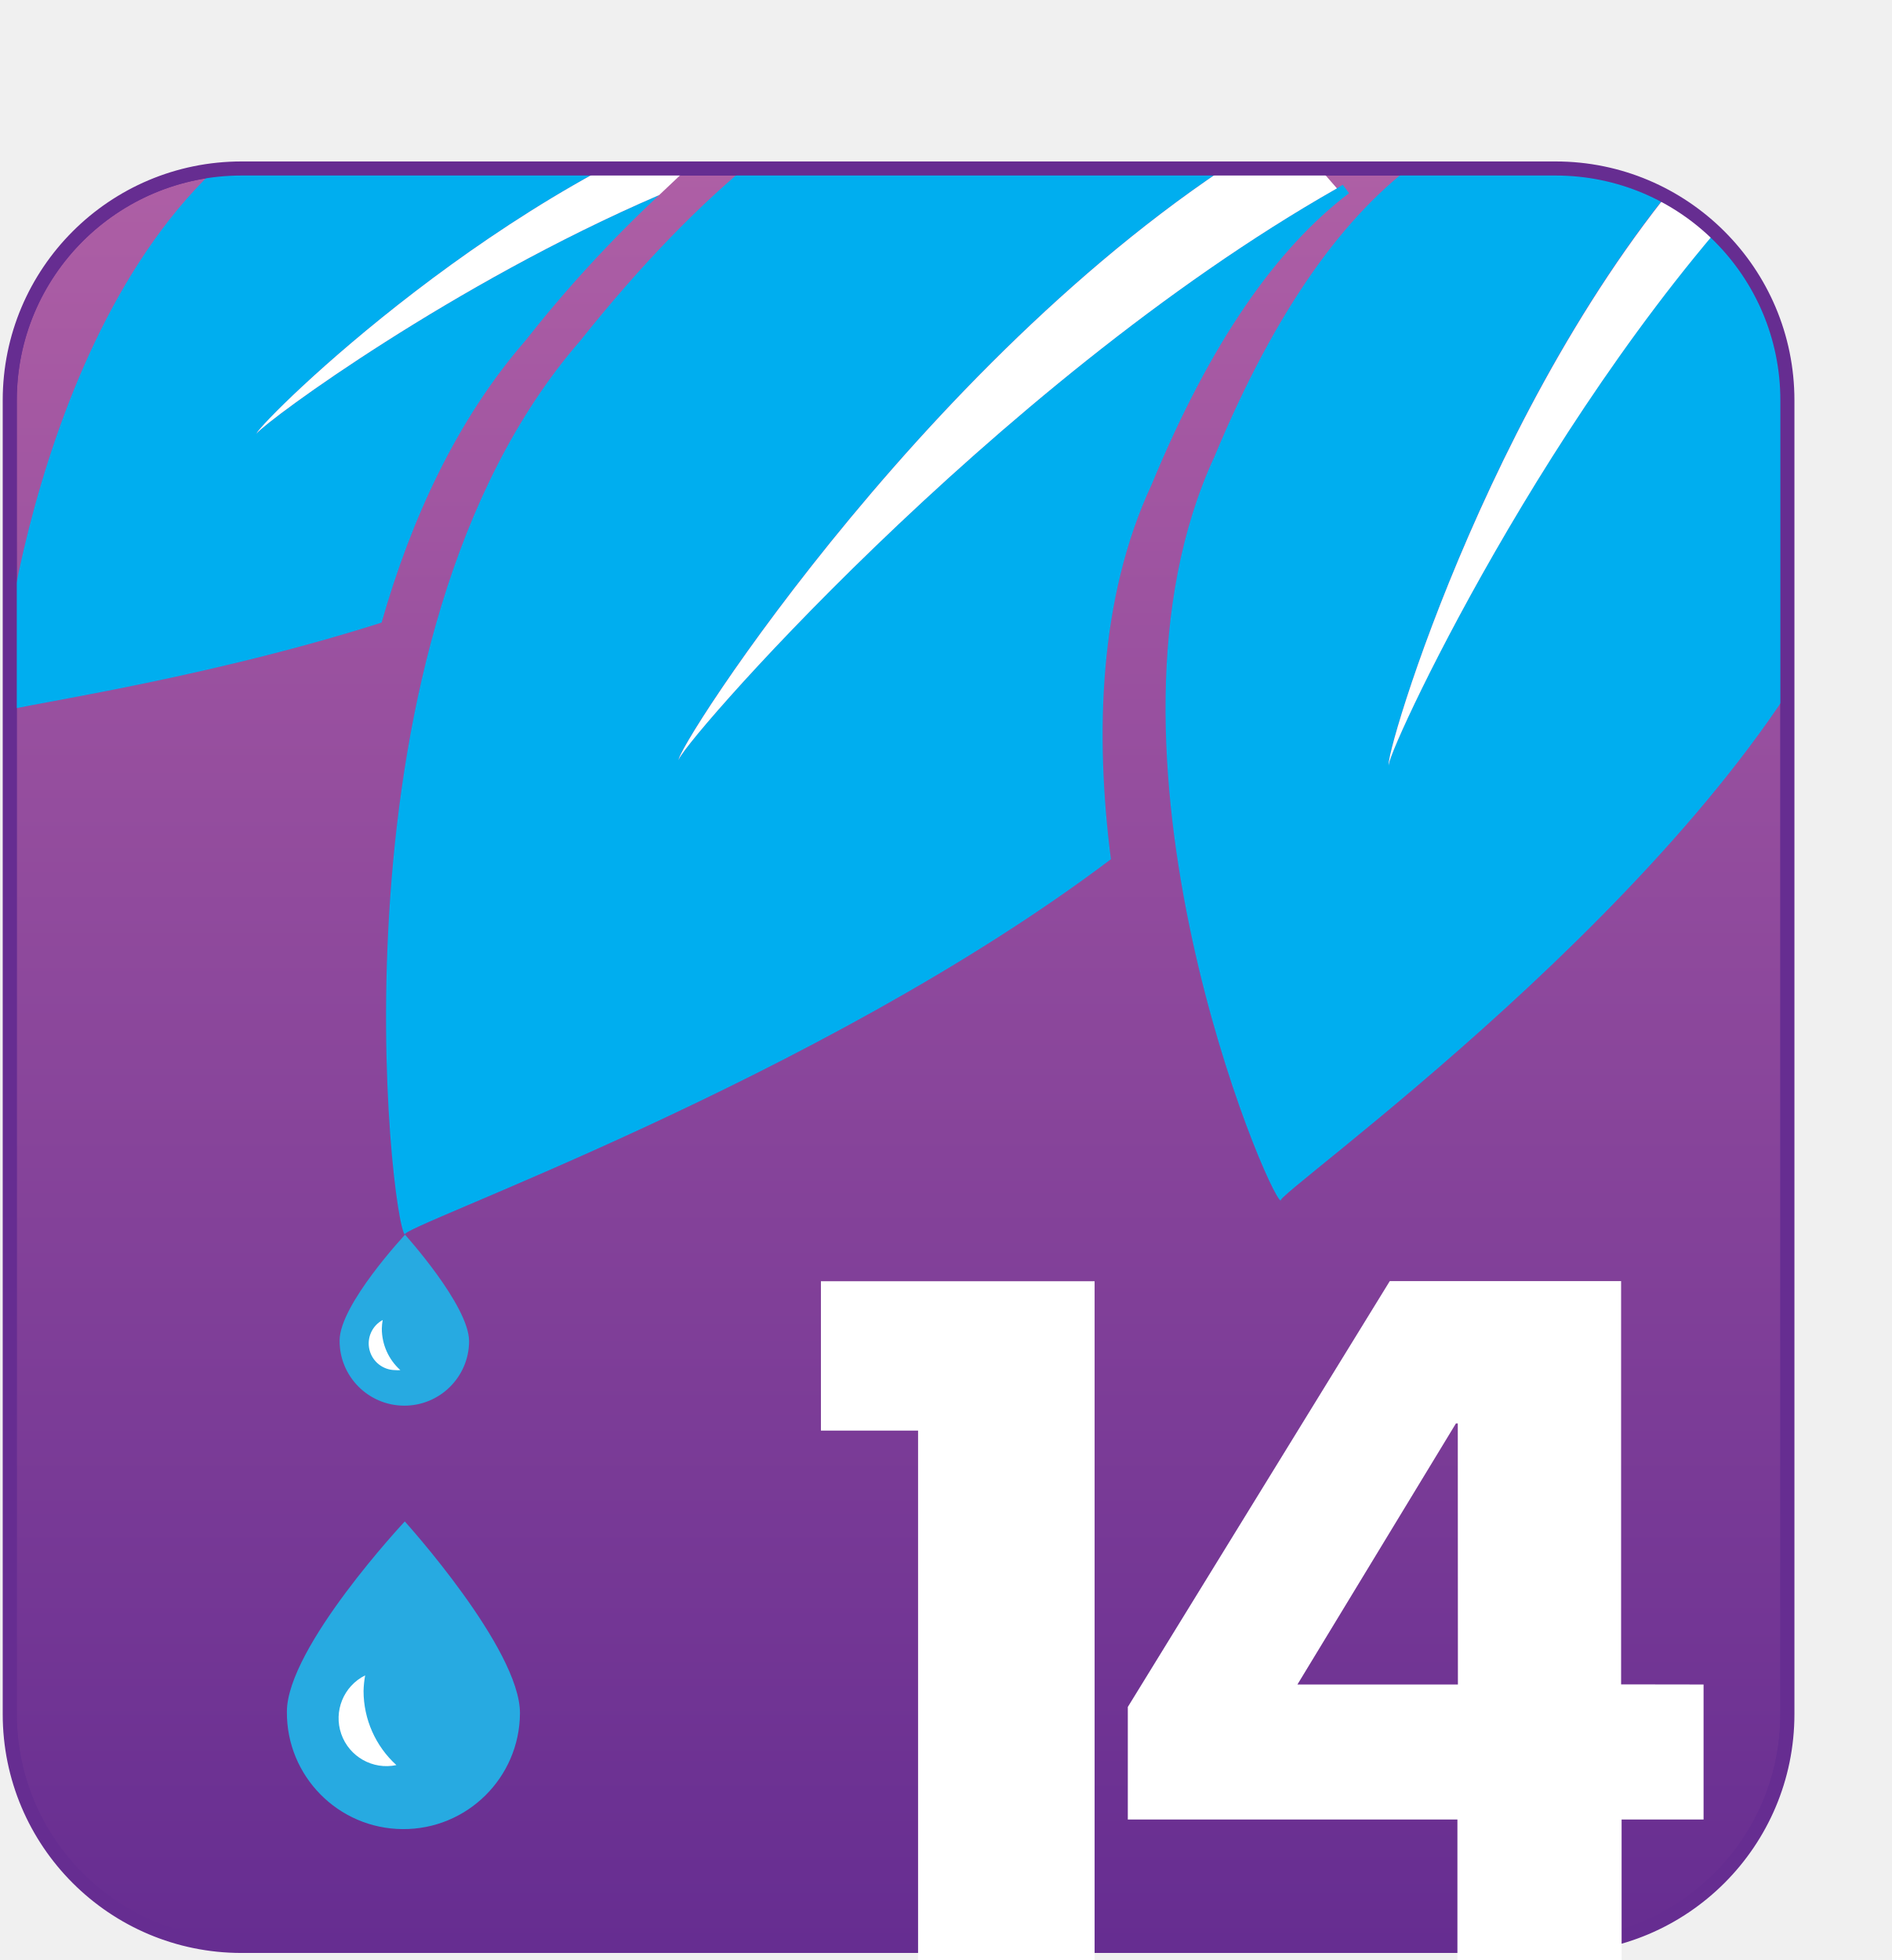
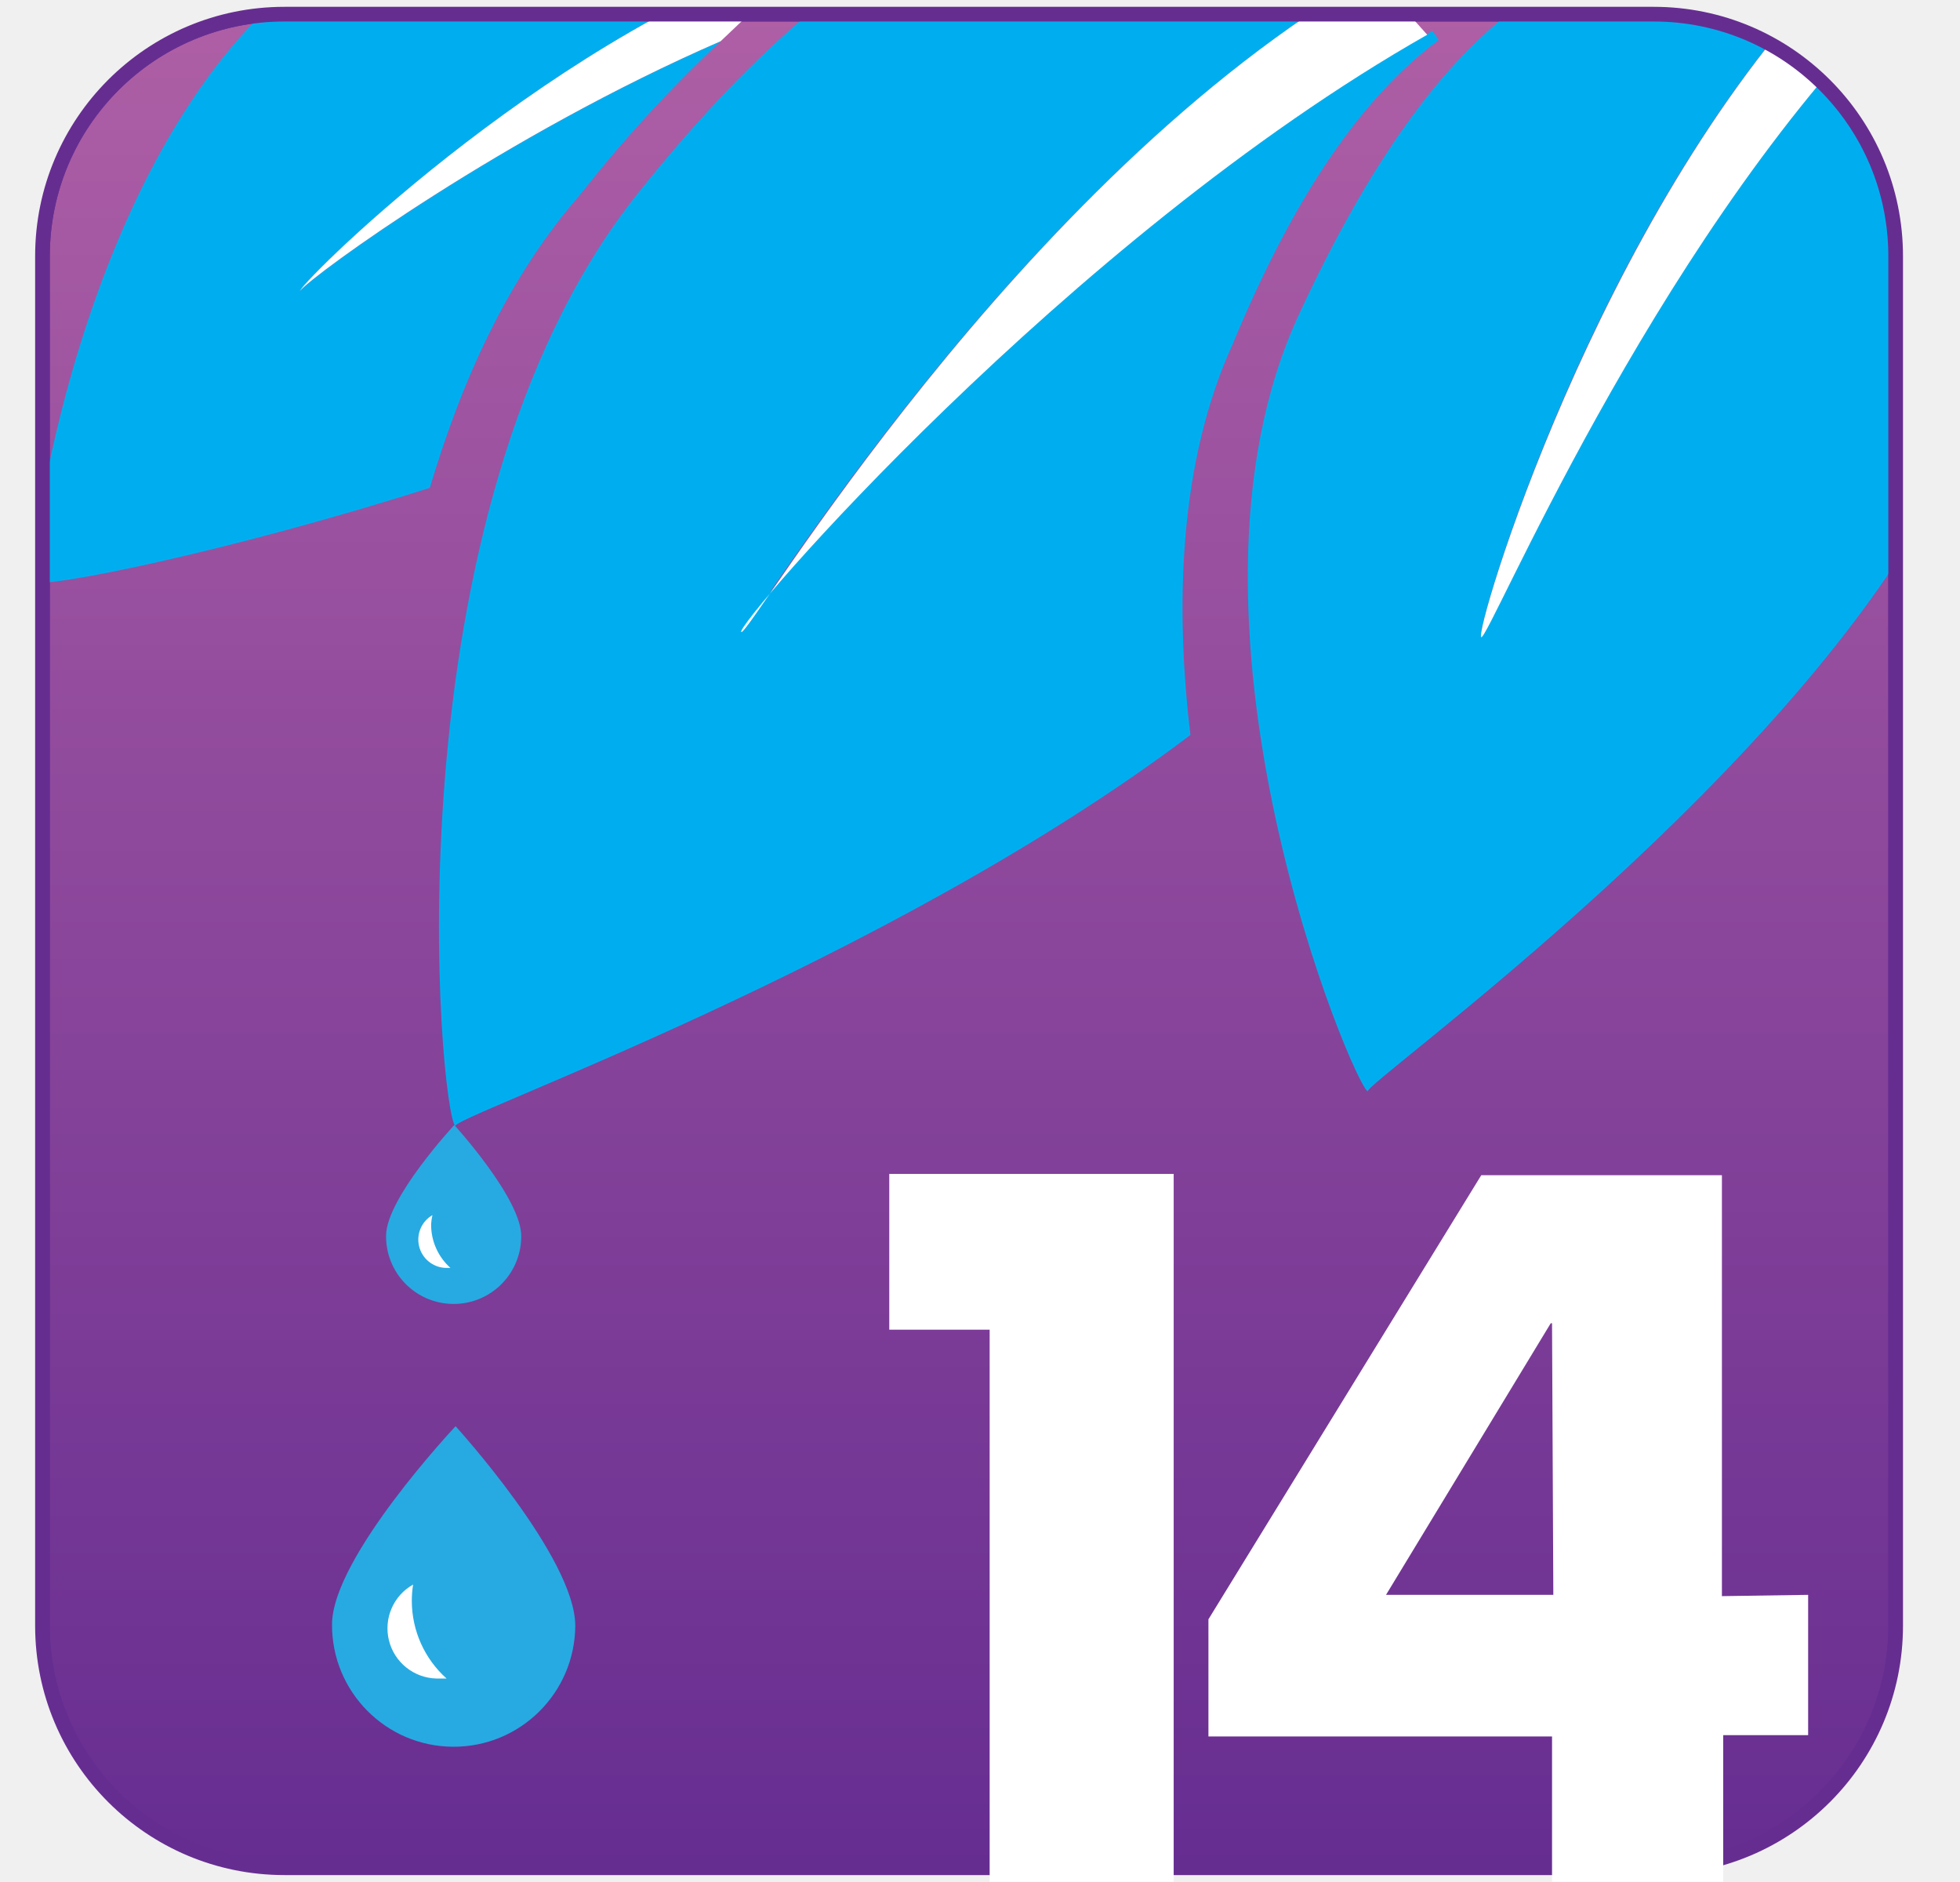
- <svg xmlns="http://www.w3.org/2000/svg" viewBox="0 0 153.22 158.79">
+ <svg xmlns="http://www.w3.org/2000/svg" viewBox="0 0 152.3 146.2">
  <defs>
-     <style>.cls-1,.cls-5{fill:none;}.cls-2{fill:url(#linear-gradient);}.cls-3{clip-path:url(#clip-path);}.cls-4{fill:#27aae1;}.cls-5{stroke:#662d91;stroke-miterlimit:10;stroke-width:1.14px;}.cls-6{fill:#fff;}.cls-7{fill:#00aeef;}</style>
-     <linearGradient id="linear-gradient" x1="72.79" y1="157.65" x2="72.79" y2="13.65" gradientUnits="userSpaceOnUse">
+     <style>.a,.e{fill:none;}.b{fill:url(#a);}.c{clip-path:url(#b);}.d{fill:#27aae1;}.e{stroke:#662d91;stroke-miterlimit:10;stroke-width:1.14px;}.f{fill:#fff;}.g{fill:#00aeef;}</style>
+     <linearGradient id="a" x1="75.35" y1="145.09" x2="75.35" y2="1.09" gradientUnits="userSpaceOnUse">
      <stop offset="0" stop-color="#662d91" />
      <stop offset="1" stop-color="#ae5fa5" />
    </linearGradient>
-     <clipPath id="clip-path">
-       <rect class="cls-1" x="0.79" y="13.65" width="144" height="144" rx="18.78" ry="18.78" />
+     <clipPath id="b">
+       <rect class="a" x="3.3" y="1.1" width="144" height="144" rx="18.8" ry="18.8" />
    </clipPath>
  </defs>
-   <g id="Layer_2" data-name="Layer 2">
-     <g id="Layer_1-2" data-name="Layer 1">
-       <g id="_14" data-name="14">
-         <rect class="cls-2" x="0.79" y="13.65" width="144" height="144" rx="18.78" ry="18.78" />
-         <g class="cls-3">
-           <path class="cls-4" d="M42.12,138.81a9.44,9.44,0,0,1-18.88-.13c0-5.22,9.55-15.42,9.55-15.42S42.15,133.59,42.12,138.81Z" />
-           <rect class="cls-5" x="0.79" y="13.65" width="144" height="144" rx="18.78" ry="18.78" />
-           <path class="cls-6" d="M29.45,137a8.11,8.11,0,0,1,.13-1.27A3.88,3.88,0,0,0,32.11,143,8.13,8.13,0,0,1,29.45,137Z" />
-           <path class="cls-4" d="M38,108.67a5.24,5.24,0,0,1-10.49-.07c0-2.9,5.3-8.57,5.3-8.57S38,105.77,38,108.67Z" />
-           <path class="cls-6" d="M30.93,107.64a4.53,4.53,0,0,1,.07-.7A2.16,2.16,0,0,0,32,111a2,2,0,0,0,.43,0A4.52,4.52,0,0,1,30.93,107.64Z" />
-           <path class="cls-7" d="M112.51,62c-.57-.16,13-29.77,31.4-48.7l.31-.34c8.46,5.75,12.58,17.07,5,35.32-11,23.83-46.48,48.83-45.46,49-1-.22-16.42-36.45-5.38-60.29C108.36,13,120.82,6,135,9.14a29.63,29.63,0,0,1,4.55,1.42C121.34,29.51,111.94,61.87,112.51,62Z" />
-           <path class="cls-7" d="M93.28,39.28c4.78-11.58,10.14-19.18,16-23.63-.17-.22-.33-.46-.51-.68l-.48.29c-28,15.91-53.94,46-53.32,46.35-.62-.38,21.39-35.08,49.2-51.08a35.58,35.58,0,0,0-4.84-3.2C83.74-1.18,66.78,2.8,47,27.61c-21,24.16-15.3,71.81-14.19,72.42-.93-.5,33.47-12.51,57.18-30.42C88.7,59.5,89,48.47,93.28,39.28Z" />
-           <path class="cls-7" d="M42.55,27.61A105.26,105.26,0,0,1,53.4,15.8C36.68,23,21.84,33.89,20.77,35.13c.66-1.3,20.07-20.42,40.59-26.85a24.57,24.57,0,0,0-2.78-2.87c-9.2-8-21.19-7.9-38.19,5.81C2.67,24.31-.58,57.17.08,57.74c-.43-.38,15.11-2.3,30.83-7.3C33.3,42.06,37,34,42.55,27.61Z" />
-           <path class="cls-6" d="M139.59,10.55c-18.25,19-27.66,51.32-27.08,51.48-.57-.16,13-29.77,31.4-48.7" />
-           <path class="cls-6" d="M108.3,15.26c-28,15.91-53.94,46-53.32,46.35-.62-.38,21.39-35.08,49.2-51.08" />
-           <path class="cls-6" d="M53.4,15.8C36.68,23,21.84,33.89,20.77,35.13c.66-1.3,20.07-20.42,40.59-26.85" />
-         </g>
-         <rect class="cls-5" x="0.79" y="13.65" width="144" height="144" rx="18.78" ry="18.78" />
-         <path class="cls-6" d="M66.5,115.9V103.8H88.67v55H74.37V115.9Z" />
-         <path class="cls-6" d="M138,136.47v10.94h-6.64v11.38H118.06V147.41H91.36v-9.12l21.22-34.5h18.74v32.67Zm-19.91-21.15h-.15l-12.84,21.15h13Z" />
-       </g>
-     </g>
+   <rect class="b" x="3.3" y="1.1" width="144" height="144" rx="18.8" ry="18.8" />
+   <g class="c">
+     <path class="d" d="M44.7,126.3a9.4,9.4,0,0,1-18.9-.1c0-5.2,9.6-15.4,9.6-15.4S44.7,121,44.7,126.3Z" />
+     <rect class="e" x="3.3" y="1.1" width="144" height="144" rx="18.8" ry="18.8" />
+     <path class="f" d="M32,124.4a8.1,8.1,0,0,1,.1-1.3,3.9,3.9,0,0,0,1.8,7.3h.8A8.1,8.1,0,0,1,32,124.4Z" />
+     <path class="d" d="M40.5,96.1A5.2,5.2,0,0,1,30,96c0-2.9,5.3-8.6,5.3-8.6S40.6,93.2,40.5,96.1Z" />
+     <path class="f" d="M33.5,95.1a4.5,4.5,0,0,1,.1-.7,2.2,2.2,0,0,0,1,4.1H35A4.5,4.5,0,0,1,33.5,95.1Z" />
+     <path class="g" d="M115.1,49.5c-.6-.2,13-29.8,31.4-48.7l.3-.3c8.5,5.7,12.6,17.1,5,35.3-11,23.8-46.5,48.8-45.5,49-1-.2-16.4-36.5-5.4-60.3S123.4-6.6,137.6-3.4A29.6,29.6,0,0,1,142.2-2C123.9,17,114.5,49.3,115.1,49.5Z" />
+     <path class="g" d="M95.8,26.7c4.8-11.6,10.1-19.2,16-23.6l-.5-.7-.5.3c-28,15.9-53.9,46-53.3,46.4S78.9,14,106.7-2a35.6,35.6,0,0,0-4.8-3.2C86.3-13.7,69.3-9.8,49.5,15.1S34.2,86.9,35.4,87.5C34.4,87,68.8,75,92.5,57.1,91.3,47,91.6,35.9,95.8,26.7Z" />
+     <path class="g" d="M45.1,15.1A105.3,105.3,0,0,1,56,3.2C39.2,10.5,24.4,21.3,23.3,22.6,24,21.3,43.4,2.2,63.9-4.3a24.6,24.6,0,0,0-2.8-2.9C52-15.2,40-15,23-1.3S2,44.6,2.6,45.2s15.1-2.3,30.8-7.3C35.9,29.5,39.5,21.5,45.1,15.1Z" />
+     <path class="f" d="M142.2-2c-18.2,19-27.7,51.3-27.1,51.5s13-29.8,31.4-48.7" />
+     <path class="f" d="M110.9,2.7c-28,15.9-53.9,46-53.3,46.4S78.9,14,106.7-2" />
+     <path class="f" d="M56,3.2C39.2,10.5,24.4,21.3,23.3,22.6,24,21.3,43.4,2.2,63.9-4.3" />
  </g>
+   <rect class="e" x="3.3" y="1.1" width="144" height="144" rx="18.8" ry="18.8" />
+   <path class="f" d="M69.1,103.3V91.2H91.2v55H76.9V103.3Z" />
+   <path class="f" d="M140.5,123.9v10.9h-6.6v11.4H120.6V134.9H93.9v-9.1l21.2-34.5h18.7v32.7Zm-19.9-21.1h-.1l-12.8,21.1h13Z" />
</svg>
